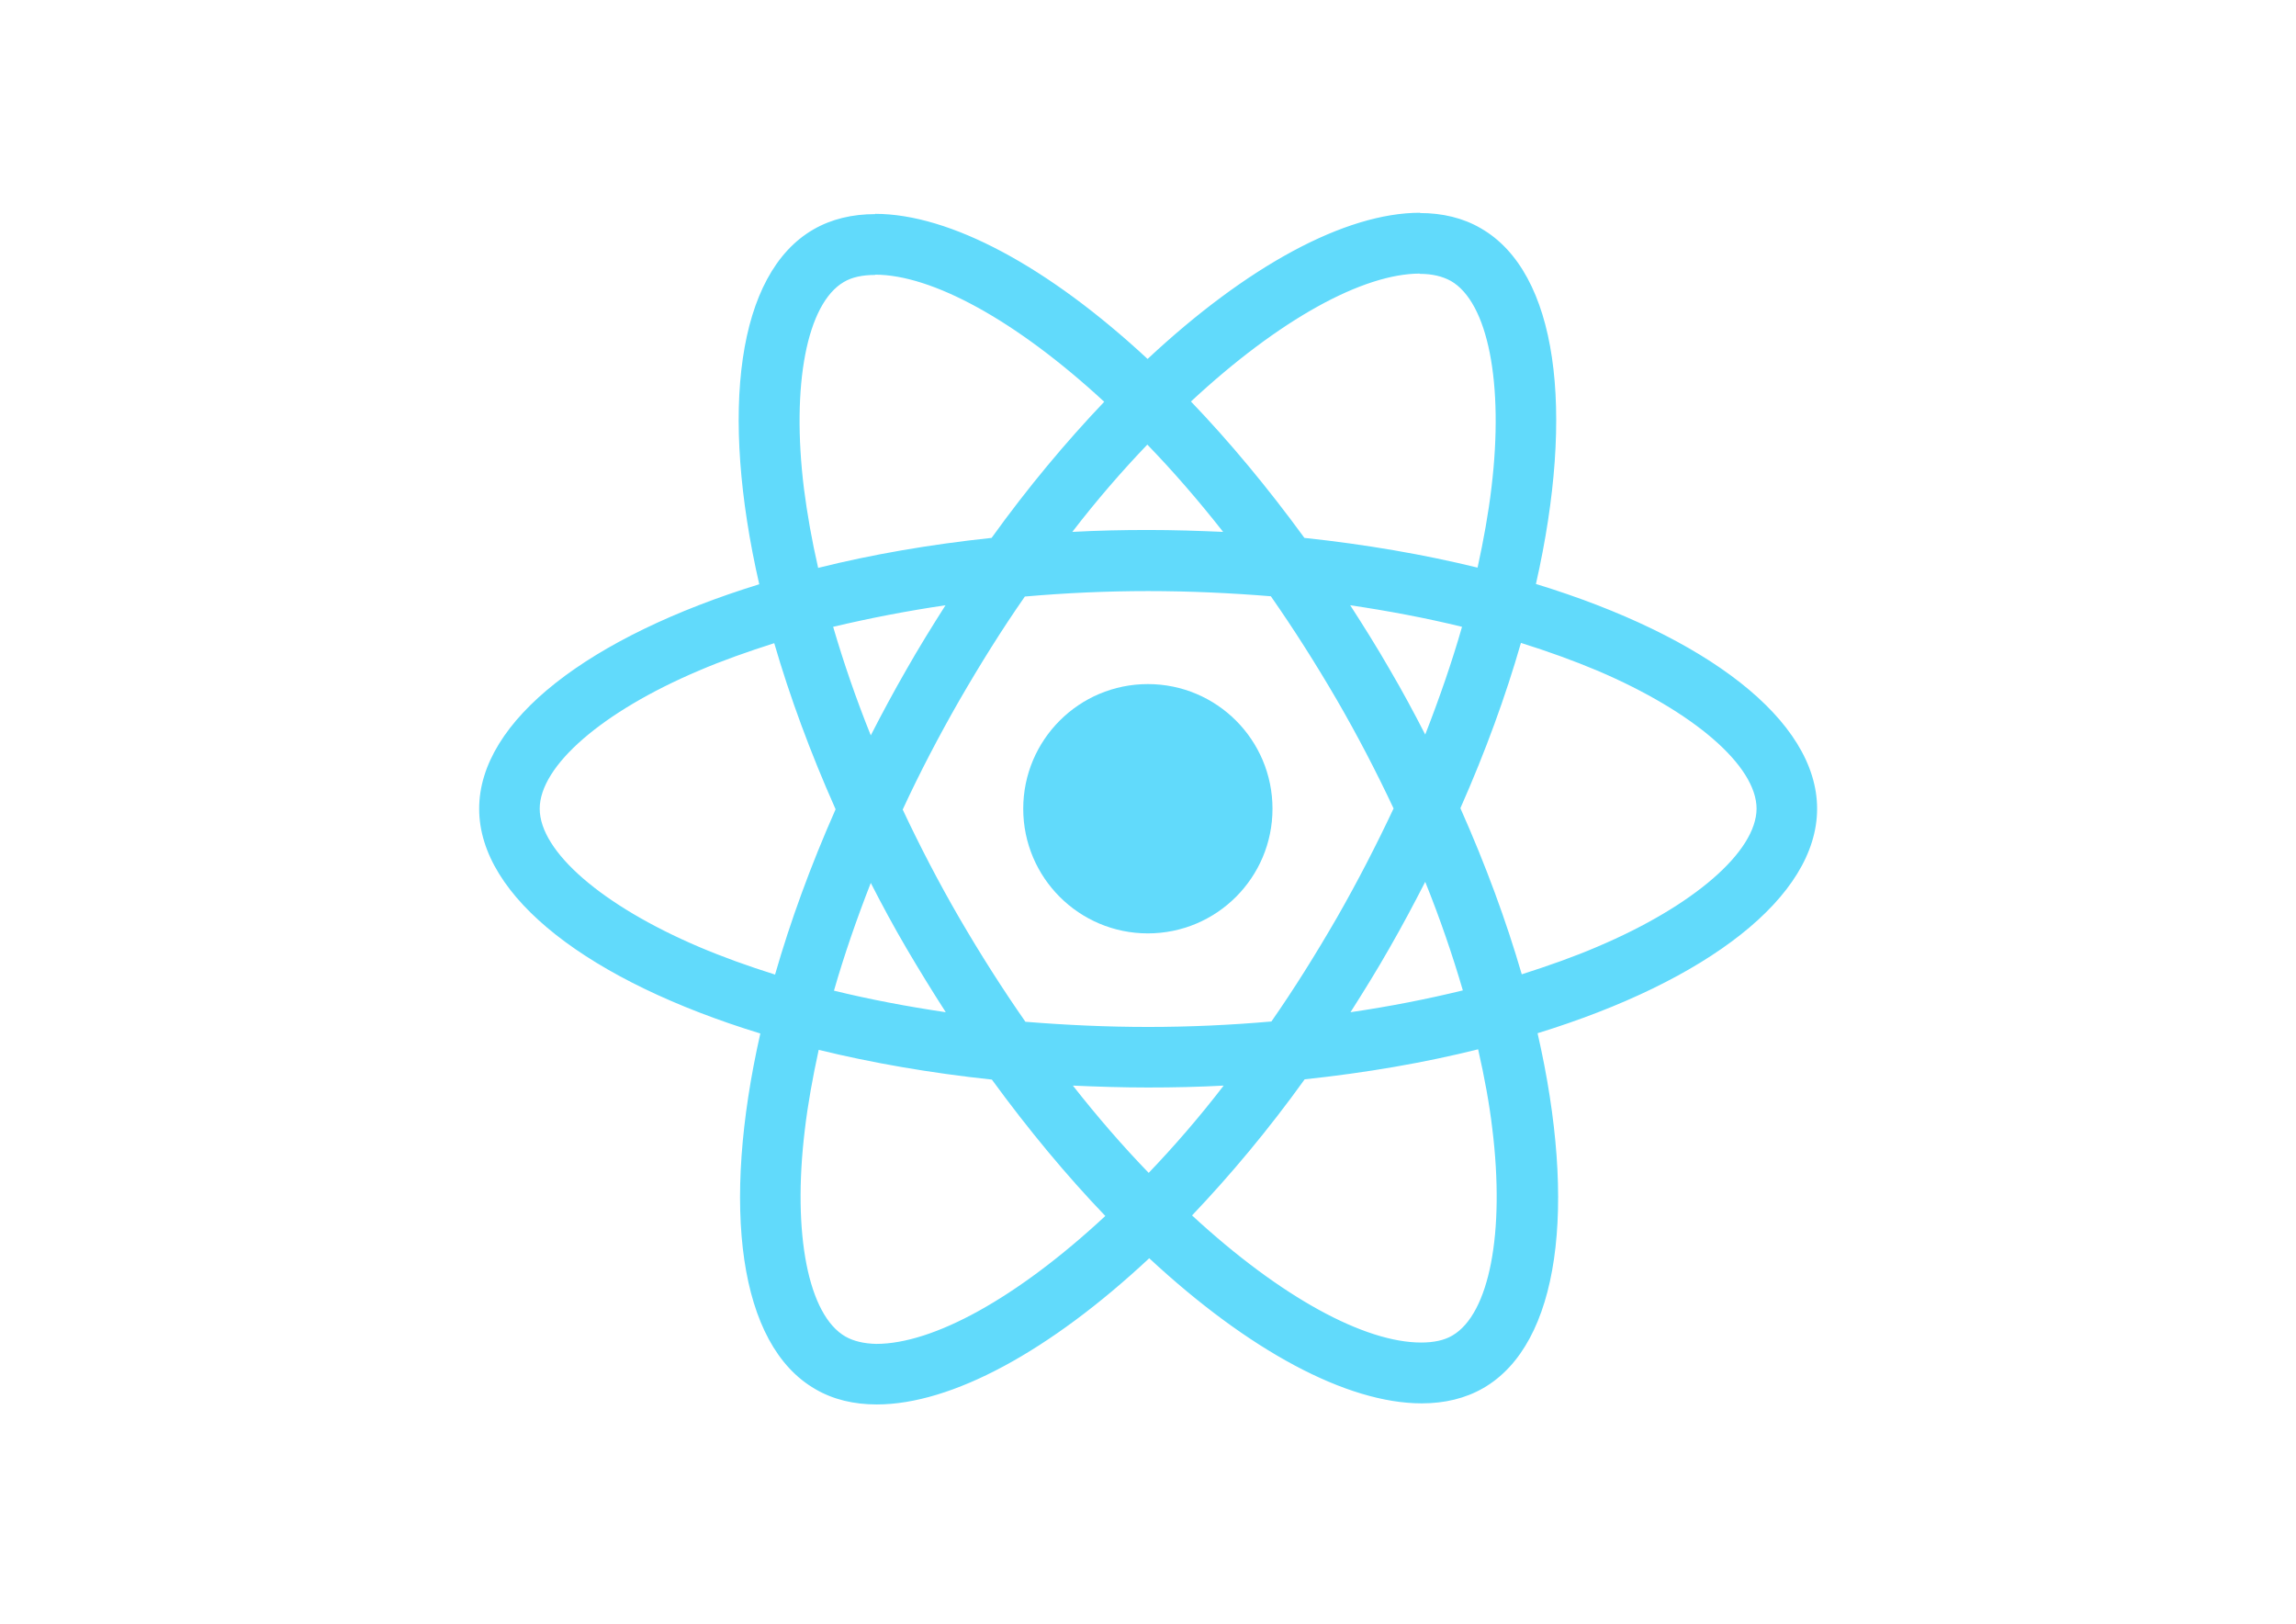
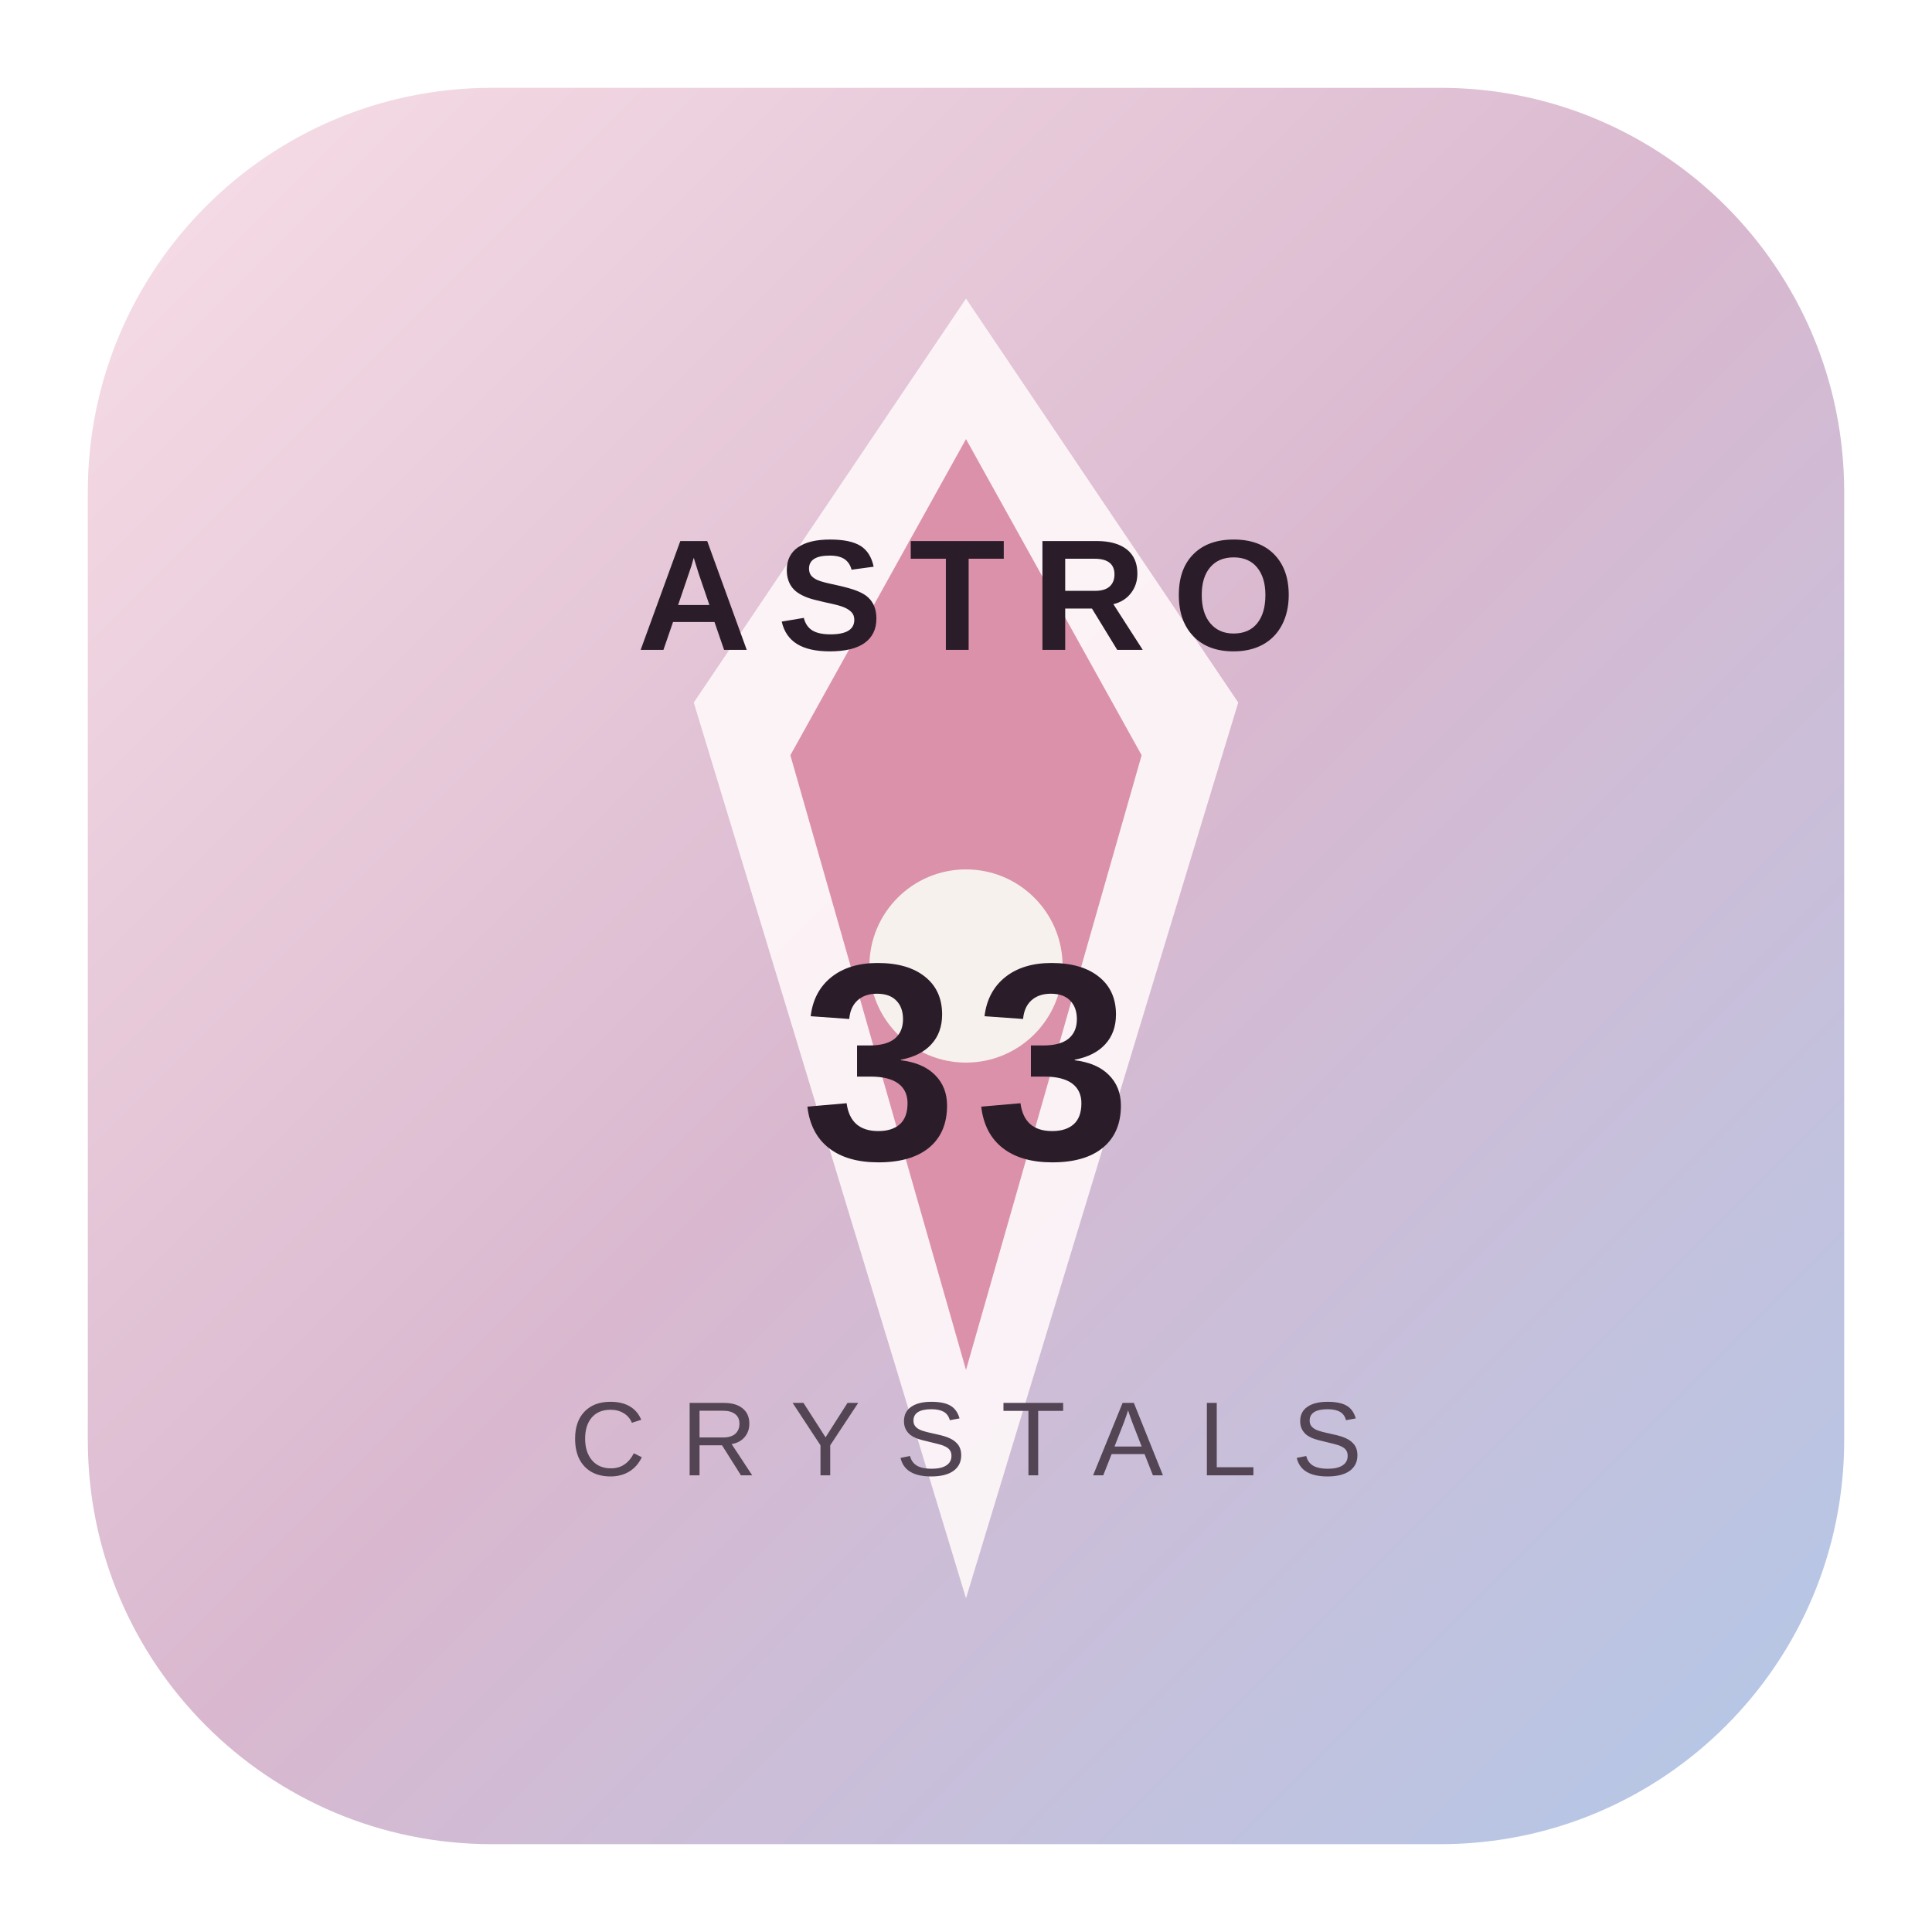
- <svg xmlns="http://www.w3.org/2000/svg" viewBox="0 0 841.9 595.3">
-   <g fill="#61DAFB">
-     <path d="M666.3 296.5c0-32.5-40.7-63.3-103.1-82.4 14.4-63.6 8-114.2-20.2-130.4-6.5-3.8-14.1-5.6-22.4-5.6v22.3c4.6 0 8.3.9 11.4 2.6 13.6 7.8 19.5 37.5 14.9 75.7-1.1 9.4-2.9 19.3-5.1 29.4-19.6-4.8-41-8.5-63.5-10.9-13.5-18.5-27.5-35.3-41.6-50 32.6-30.3 63.2-46.9 84-46.9V78c-27.5 0-63.5 19.6-99.9 53.6-36.4-33.8-72.4-53.2-99.9-53.2v22.3c20.7 0 51.4 16.5 84 46.6-14 14.7-28 31.4-41.3 49.9-22.6 2.4-44 6.1-63.6 11-2.3-10-4-19.7-5.2-29-4.7-38.2 1.1-67.9 14.6-75.8 3-1.8 6.9-2.6 11.5-2.6V78.5c-8.4 0-16 1.8-22.6 5.6-28.1 16.2-34.4 66.7-19.9 130.1-62.2 19.2-102.7 49.9-102.7 82.3 0 32.5 40.7 63.3 103.1 82.4-14.4 63.6-8 114.2 20.2 130.4 6.5 3.8 14.1 5.6 22.5 5.6 27.5 0 63.5-19.6 99.9-53.6 36.4 33.8 72.4 53.2 99.9 53.2 8.4 0 16-1.8 22.6-5.6 28.1-16.2 34.4-66.7 19.9-130.1 62-19.1 102.5-49.9 102.5-82.3zm-130.2-66.7c-3.7 12.9-8.3 26.2-13.5 39.5-4.1-8-8.4-16-13.1-24-4.6-8-9.5-15.8-14.4-23.4 14.2 2.1 27.9 4.7 41 7.9zm-45.8 106.5c-7.8 13.5-15.8 26.3-24.1 38.2-14.9 1.3-30 2-45.2 2-15.1 0-30.2-.7-45-1.9-8.3-11.9-16.4-24.6-24.2-38-7.6-13.1-14.5-26.4-20.8-39.8 6.2-13.4 13.2-26.8 20.7-39.9 7.8-13.5 15.8-26.3 24.1-38.2 14.9-1.3 30-2 45.2-2 15.1 0 30.2.7 45 1.9 8.3 11.9 16.4 24.6 24.2 38 7.6 13.1 14.5 26.4 20.8 39.8-6.3 13.4-13.2 26.8-20.7 39.9zm32.3-13c5.4 13.4 10 26.8 13.8 39.8-13.1 3.2-26.9 5.9-41.2 8 4.9-7.7 9.8-15.6 14.4-23.7 4.6-8 8.9-16.1 13-24.1zM421.2 430c-9.3-9.6-18.6-20.3-27.8-32 9 .4 18.2.7 27.5.7 9.4 0 18.7-.2 27.8-.7-9 11.7-18.3 22.4-27.5 32zm-74.4-58.9c-14.2-2.1-27.9-4.7-41-7.9 3.7-12.9 8.3-26.2 13.5-39.5 4.1 8 8.4 16 13.1 24 4.7 8 9.5 15.8 14.4 23.4zM420.7 163c9.3 9.6 18.6 20.3 27.8 32-9-.4-18.2-.7-27.5-.7-9.4 0-18.7.2-27.8.7 9-11.7 18.3-22.4 27.5-32zm-74 58.9c-4.9 7.7-9.8 15.6-14.4 23.7-4.6 8-8.9 16-13 24-5.4-13.4-10-26.8-13.8-39.8 13.1-3.1 26.9-5.8 41.2-7.9zm-90.5 125.2c-35.4-15.1-58.3-34.9-58.3-50.6 0-15.7 22.9-35.6 58.3-50.6 8.6-3.7 18-7 27.7-10.1 5.7 19.6 13.2 40 22.5 60.9-9.2 20.8-16.6 41.1-22.2 60.6-9.9-3.1-19.3-6.5-28-10.2zM310 490c-13.6-7.8-19.5-37.5-14.9-75.7 1.1-9.4 2.9-19.3 5.1-29.4 19.6 4.8 41 8.5 63.5 10.9 13.5 18.5 27.5 35.3 41.6 50-32.6 30.3-63.2 46.9-84 46.9-4.5-.1-8.3-1-11.3-2.7zm237.2-76.2c4.7 38.2-1.1 67.9-14.6 75.8-3 1.8-6.9 2.6-11.5 2.6-20.7 0-51.4-16.5-84-46.6 14-14.7 28-31.4 41.3-49.9 22.6-2.4 44-6.1 63.6-11 2.3 10.1 4.1 19.8 5.2 29.1zm38.5-66.7c-8.6 3.7-18 7-27.7 10.1-5.7-19.6-13.2-40-22.5-60.9 9.2-20.8 16.6-41.1 22.2-60.6 9.9 3.1 19.3 6.5 28.1 10.2 35.4 15.1 58.3 34.9 58.3 50.6-.1 15.7-23 35.6-58.4 50.6zM320.8 78.4z" />
-     <circle cx="420.9" cy="296.5" r="45.7" />
-     <path d="M520.5 78.1z" />
-   </g>
+ <svg xmlns="http://www.w3.org/2000/svg" viewBox="0 0 220 220" role="img" aria-label="Astrobee 33 logo">
+   <defs>
+     <linearGradient id="bgGlow" x1="0%" x2="100%" y1="0%" y2="100%">
+       <stop offset="0%" stop-color="#f8dfe7" />
+       <stop offset="50%" stop-color="#d9b8cf" />
+       <stop offset="100%" stop-color="#b2c8e8" />
+     </linearGradient>
+   </defs>
+   <rect x="10" y="10" width="200" height="200" rx="46" fill="url(#bgGlow)" />
+   <path d="M110 34L141 80L110 182L79 80L110 34Z" fill="#fff8fa" opacity="0.9" />
+   <path d="M110 50L130 86L110 156L90 86L110 50Z" fill="#d889a3" opacity="0.92" />
+   <circle cx="110" cy="110" r="11" fill="#f7f1ed" />
+   <text x="110" y="74" text-anchor="middle" font-size="18" font-family="Segoe UI, Arial, sans-serif" fill="#2a1d29" font-weight="700" letter-spacing="3">ASTRO</text>
+   <text x="110" y="132" text-anchor="middle" font-size="32" font-family="Segoe UI, Arial, sans-serif" fill="#2a1d29" font-weight="700" letter-spacing="2">33</text>
+   <text x="110" y="168" text-anchor="middle" font-size="12" font-family="Segoe UI, Arial, sans-serif" fill="#534553" letter-spacing="4">CRYSTALS</text>
</svg>
